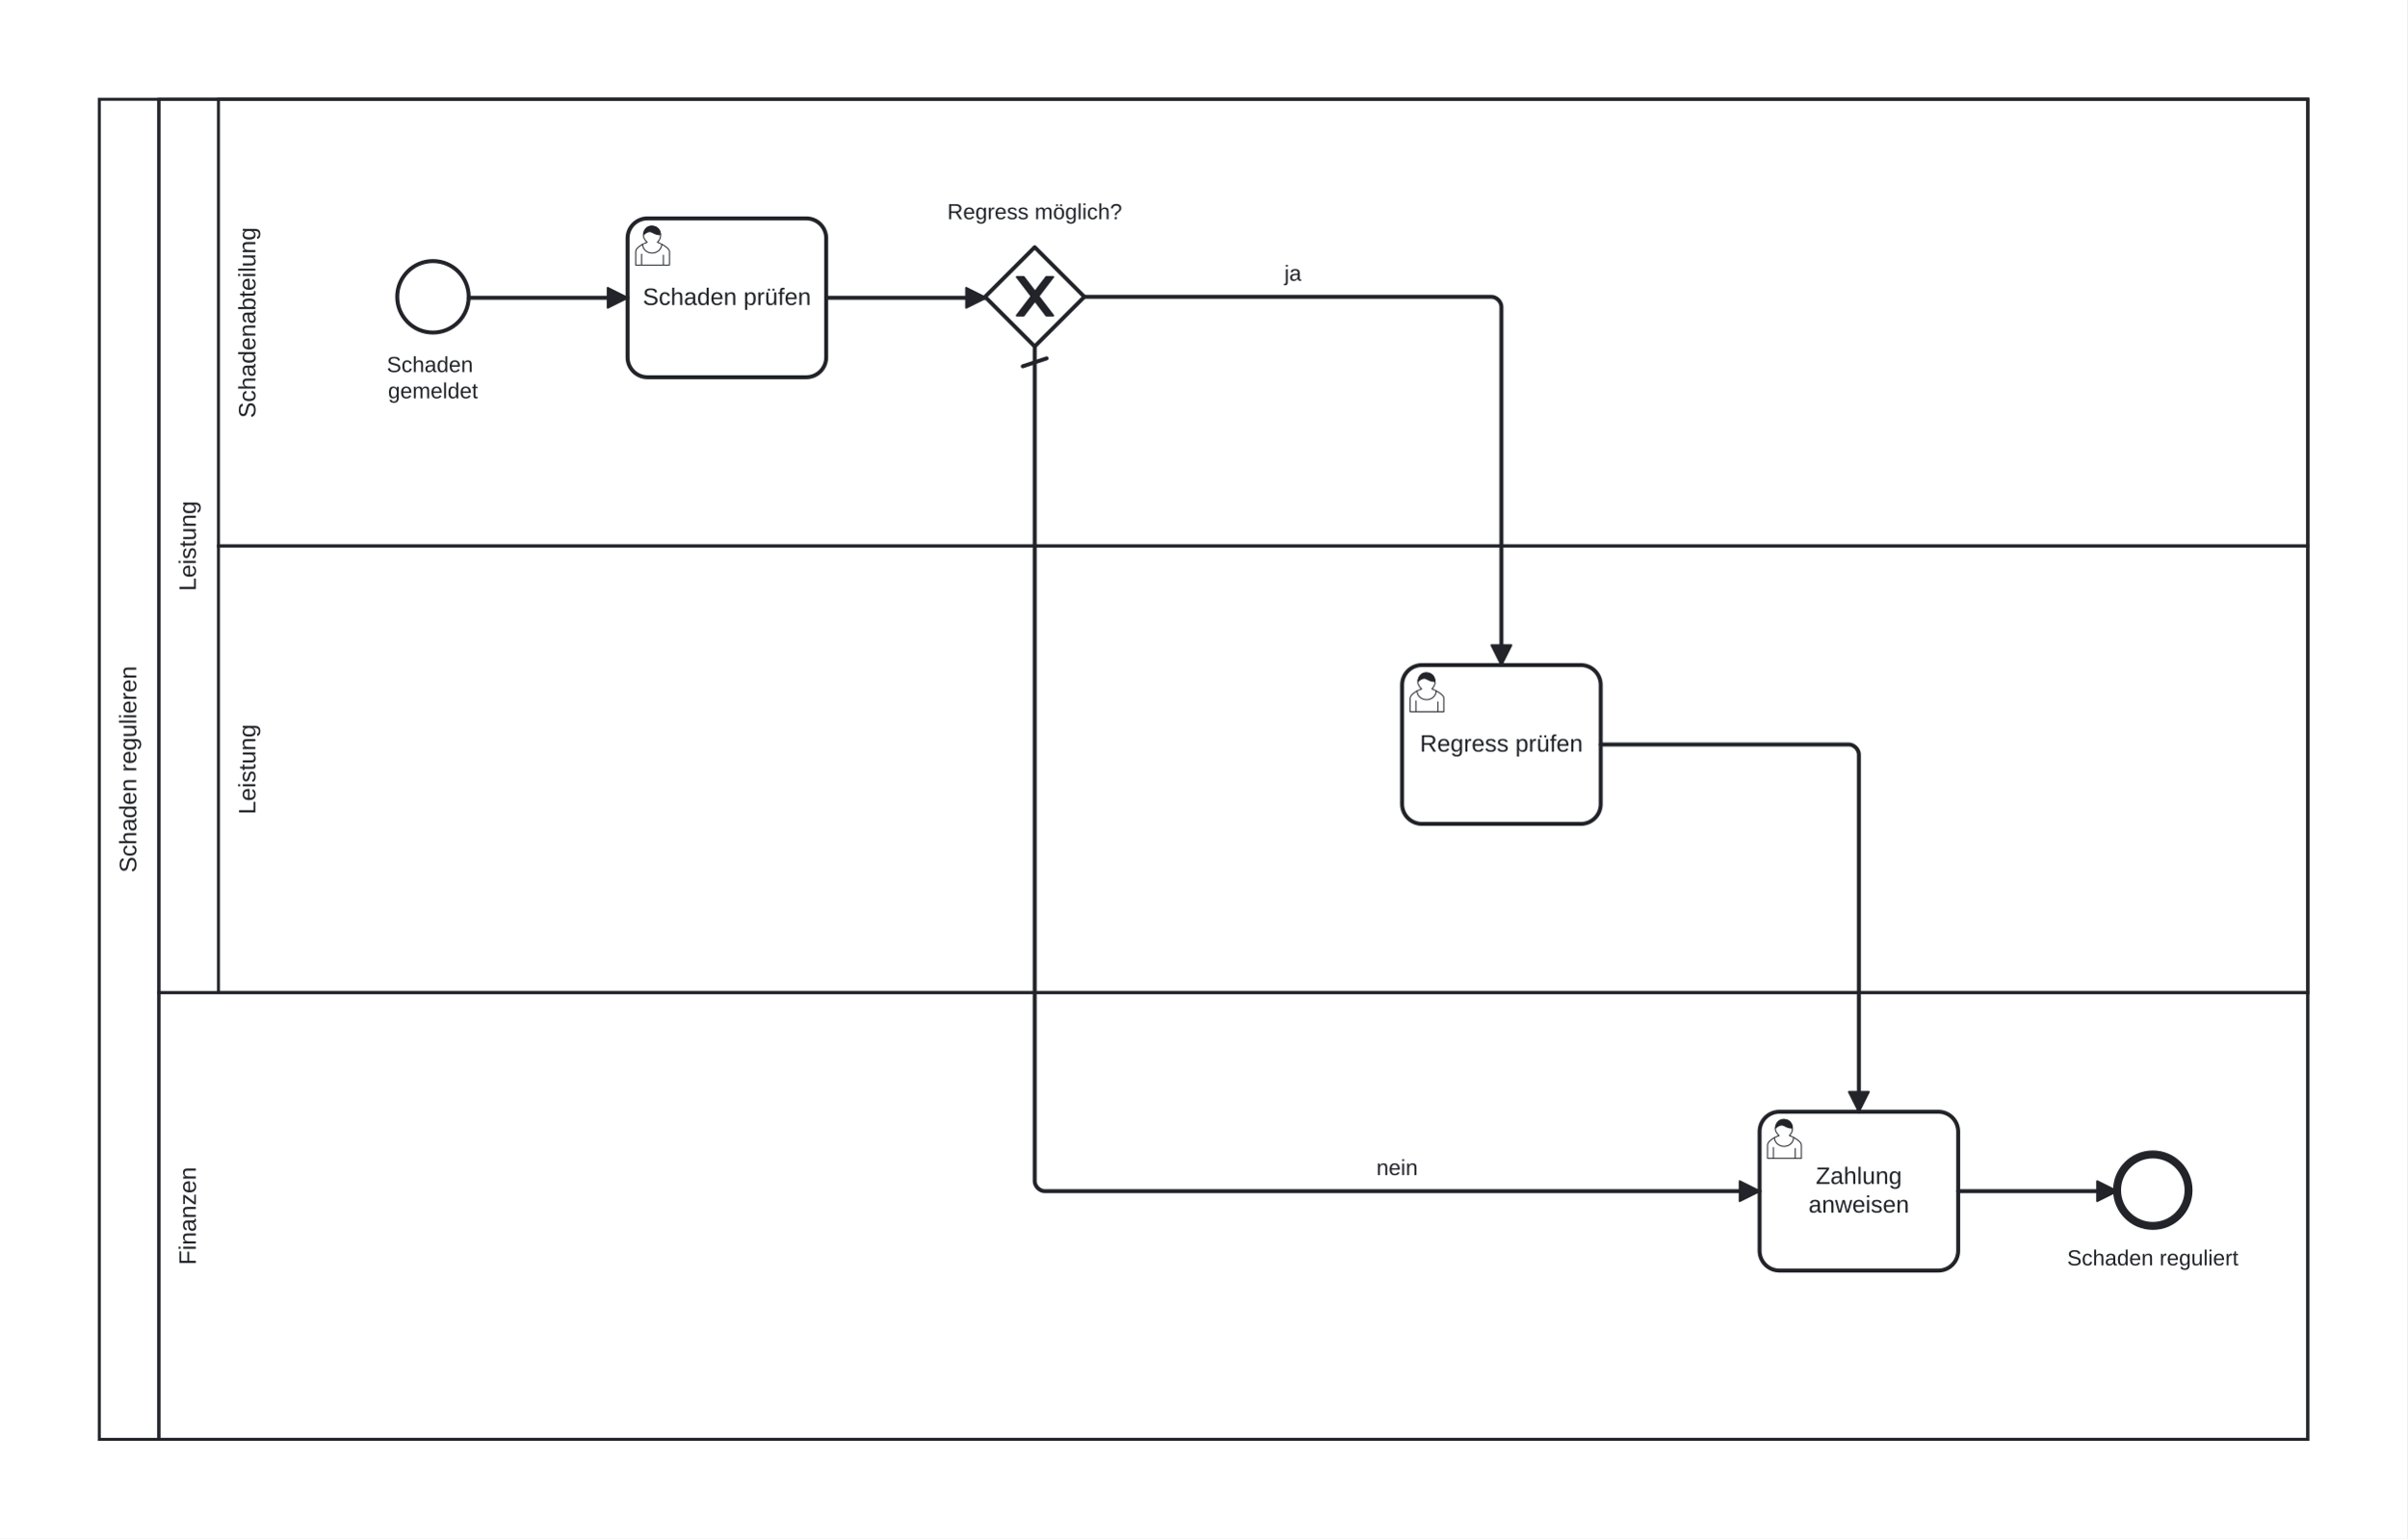
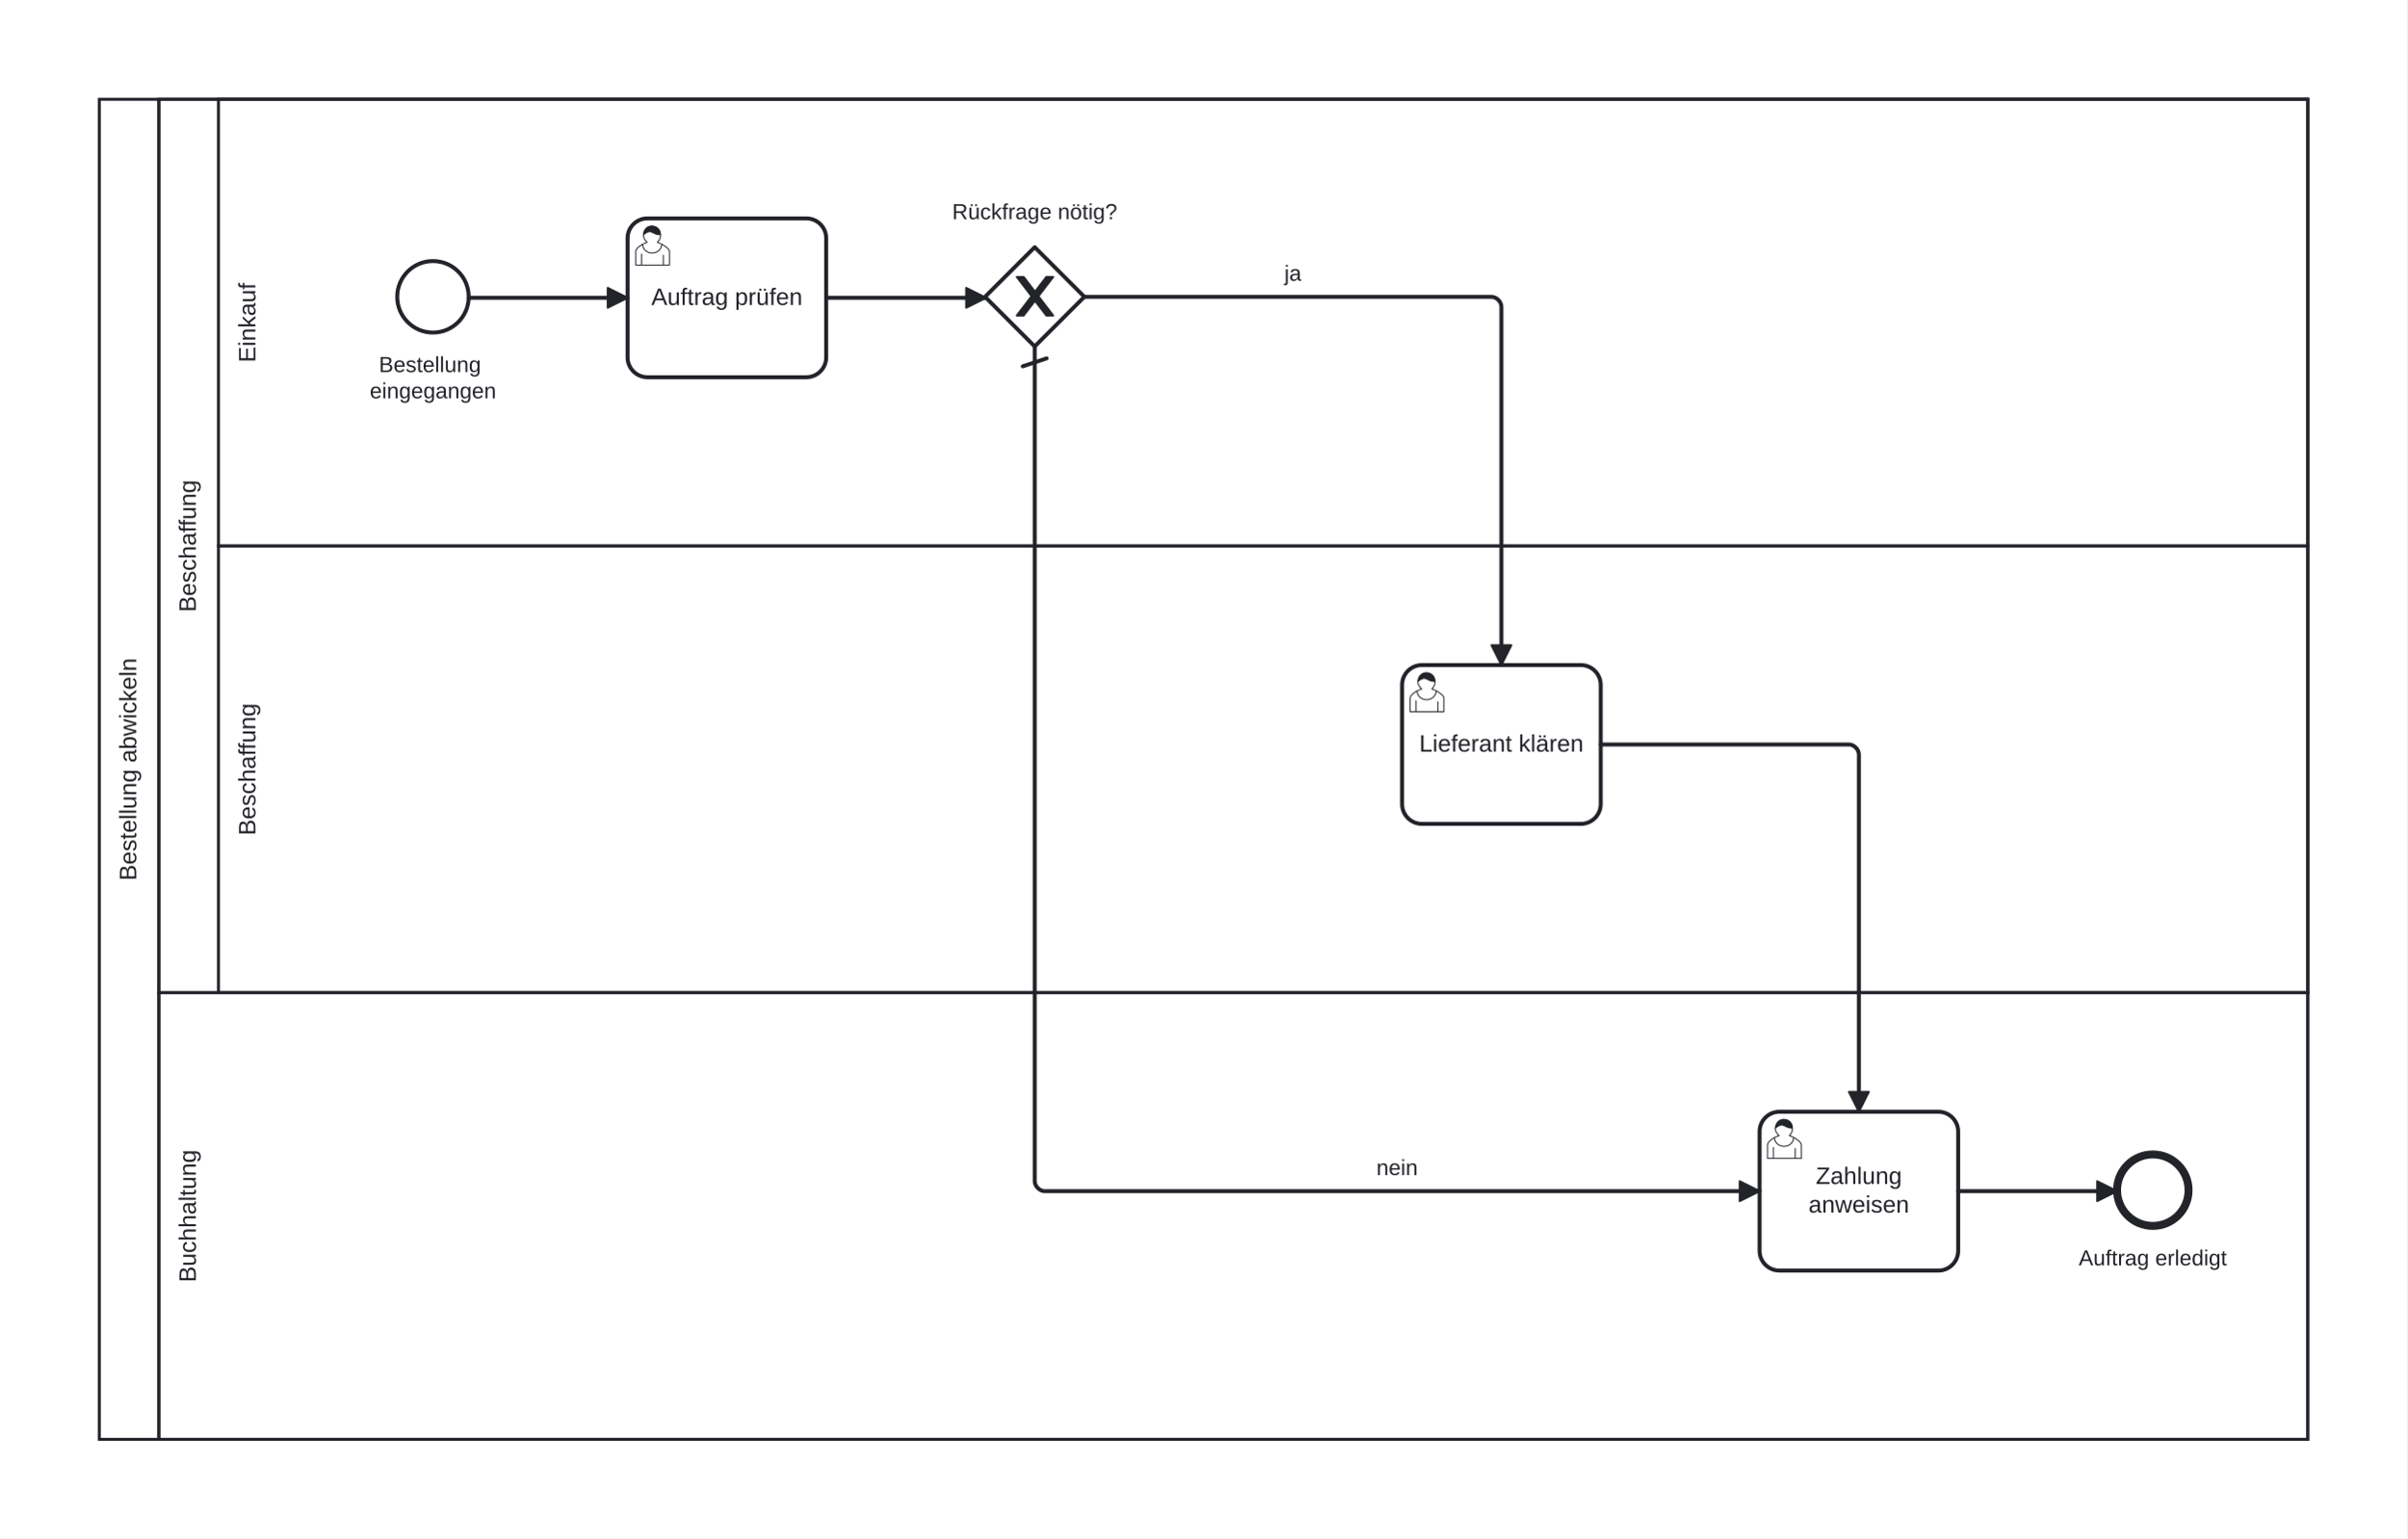
<svg xmlns="http://www.w3.org/2000/svg" width="1212" height="775" viewBox="0 0 1212 775" font-family="Arial, sans-serif">
  <defs>
    <marker id="seq-end" viewBox="0 0 20 20" refX="11" refY="10" markerWidth="10" markerHeight="10" orient="auto">
      <path d="M 1 5 L 11 10 L 1 15 Z" fill="#22242a" stroke="#22242a" stroke-width="1" stroke-linecap="round" stroke-linejoin="round" />
    </marker>
    <marker id="seq-default-src" viewBox="0 0 20 20" refX="0" refY="10" markerWidth="10" markerHeight="10" orient="auto">
      <path d="M 6 4 L 10 16" fill="none" stroke="#22242a" stroke-width="2" stroke-linecap="round" />
    </marker>
    <marker id="seq-conditional-src" viewBox="0 0 20 20" refX="-1" refY="10" markerWidth="10" markerHeight="10" orient="auto">
      <path d="M 0 10 L 8 6 L 16 10 L 8 14 Z" fill="#ffffff" stroke="#22242a" stroke-width="2" stroke-linejoin="round" />
    </marker>
    <marker id="msg-start" viewBox="0 0 20 20" refX="6" refY="6" markerWidth="20" markerHeight="20" orient="auto">
      <circle cx="6" cy="6" r="3.5" fill="#ffffff" stroke="#22242a" stroke-width="1" stroke-dasharray="10000, 1" />
    </marker>
    <marker id="msg-end" viewBox="0 0 20 20" refX="8.5" refY="5" markerWidth="20" markerHeight="20" orient="auto">
      <path d="m 1 5 l 0 -3 l 7 3 l -7 3 z" fill="#ffffff" stroke="#22242a" stroke-width="1" stroke-linecap="round" stroke-linejoin="round" stroke-dasharray="10000, 1" />
    </marker>
    <marker id="assoc-end" viewBox="0 0 20 20" refX="11" refY="10" markerWidth="10" markerHeight="10" orient="auto">
      <path d="M 1 5 L 11 10 L 1 15" fill="none" stroke="#22242a" stroke-width="1.5" stroke-linecap="round" stroke-linejoin="round" stroke-dasharray="10000, 1" />
    </marker>
  </defs>
  <rect width="1212" height="775" fill="#ffffff" />
  <rect x="50" y="50" width="1112" height="675" fill="#ffffff" fill-opacity="0.95" stroke="#22242a" stroke-width="1.5" />
  <path d="M 80 50 L 80 725" stroke="#22242a" stroke-width="1.5" fill="none" />
-   <text x="68.6" y="387.5" text-anchor="middle" font-size="12" fill="#22242a" transform="rotate(-90,68.6,387.5)">Schaden regulieren</text>
+   <text x="68.6" y="387.5" text-anchor="middle" font-size="12" fill="#22242a" transform="rotate(-90,68.6,387.5)">Bestellung abwickeln</text>
  <rect x="80" y="50" width="1082" height="450" fill="#ffffff" fill-opacity="0.25" stroke="#22242a" stroke-width="1.5" />
-   <text x="98.6" y="275" text-anchor="middle" font-size="12" fill="#22242a" transform="rotate(-90,98.6,275)">Leistung</text>
+   <text x="98.6" y="275" text-anchor="middle" font-size="12" fill="#22242a" transform="rotate(-90,98.6,275)">Beschaffung</text>
  <rect x="110" y="50" width="1052" height="225" fill="#ffffff" fill-opacity="0.25" stroke="#22242a" stroke-width="1.5" />
-   <text x="128.6" y="162.5" text-anchor="middle" font-size="12" fill="#22242a" transform="rotate(-90,128.6,162.5)">Schadenabteilung</text>
+   <text x="128.6" y="162.5" text-anchor="middle" font-size="12" fill="#22242a" transform="rotate(-90,128.6,162.5)">Einkauf</text>
  <rect x="110" y="275" width="1052" height="225" fill="#ffffff" fill-opacity="0.25" stroke="#22242a" stroke-width="1.5" />
-   <text x="128.6" y="387.5" text-anchor="middle" font-size="12" fill="#22242a" transform="rotate(-90,128.6,387.5)">Leistung</text>
+   <text x="128.6" y="387.5" text-anchor="middle" font-size="12" fill="#22242a" transform="rotate(-90,128.6,387.5)">Beschaffung</text>
  <rect x="80" y="500" width="1082" height="225" fill="#ffffff" fill-opacity="0.25" stroke="#22242a" stroke-width="1.5" />
-   <text x="98.6" y="612.5" text-anchor="middle" font-size="12" fill="#22242a" transform="rotate(-90,98.6,612.5)">Finanzen</text>
+   <text x="98.6" y="612.5" text-anchor="middle" font-size="12" fill="#22242a" transform="rotate(-90,98.6,612.5)">Buchhaltung</text>
  <g data-element-id="start">
    <circle cx="218" cy="149.5" r="18" fill="#ffffff" fill-opacity="0.95" stroke="#22242a" stroke-width="2" />
    <text text-anchor="middle" font-size="11" fill="#22242a">
-       <tspan x="218" y="187.4">Schaden</tspan>
-       <tspan x="218" y="200.6">gemeldet</tspan>
+       <tspan x="218" y="187.4">Bestellung</tspan>
+       <tspan x="218" y="200.6">eingegangen</tspan>
    </text>
  </g>
  <g data-element-id="pruefen">
    <rect x="316" y="110" width="100" height="80" rx="10" ry="10" fill="#ffffff" fill-opacity="0.95" stroke="#22242a" stroke-width="2" />
-     <text x="366" y="153.6" text-anchor="middle" font-size="12" fill="#22242a">Schaden prüfen</text>
+     <text x="366" y="153.6" text-anchor="middle" font-size="12" fill="#22242a">Auftrag prüfen</text>
    <g transform="translate(316,110)">
      <path d="m 15,12 c 0.909,-0.845 1.594,-2.049 1.594,-3.385 0,-2.554 -1.805,-4.622 -4.357,-4.622 -2.552,0 -4.288,2.068 -4.288,4.622 0,1.348 0.974,2.562 1.896,3.405 -0.529,0.187 -5.669,2.097 -5.794,4.756 v 6.718 h 17 v -6.718 c 0,-2.298 -5.528,-4.595 -6.051,-4.776 zm -8,6 l 0,5.5 m 11,0 l 0,-5" fill="#ffffff" stroke="#22242a" stroke-width="0.5" stroke-linecap="round" stroke-linejoin="round" />
      <path d="m 15,12 m 2.162,1.009 c 0,2.447 -2.158,4.431 -4.821,4.431 -2.665,0 -4.822,-1.981 -4.822,-4.431 " fill="#ffffff" stroke="#22242a" stroke-width="0.5" stroke-linecap="round" stroke-linejoin="round" />
      <path d="m 15,12 m -6.9,-3.80 c 0,0 2.251,-2.358 4.274,-1.177 2.024,1.181 4.221,1.537 4.124,0.965 -0.098,-0.57 -0.117,-3.791 -4.191,-4.136 -3.575,0.001 -4.208,3.367 -4.207,4.348 z" fill="#22242a" stroke="#22242a" stroke-width="0.5" stroke-linecap="round" stroke-linejoin="round" />
    </g>
  </g>
  <g data-element-id="gw">
    <polygon points="521,124.5 546,149.5 521,174.5 496,149.5" fill="#ffffff" fill-opacity="0.95" stroke="#22242a" stroke-width="2" stroke-linejoin="round" />
    <g transform="translate(496,124.5)">
      <path d="m 16,15 7.429,9.714 -7.429,9.714 3.429,0 5.714,-7.464 5.714,7.464 3.429,0 -7.429,-9.714 7.429,-9.714 -3.429,0 -5.714,7.464 -5.714,-7.464 -3.429,0 z" fill="#22242a" stroke="#22242a" stroke-width="1" stroke-linecap="round" stroke-linejoin="round" />
    </g>
    <text text-anchor="middle" font-size="11" fill="#22242a">
-       <tspan x="521" y="110.4">Regress möglich?</tspan>
+       <tspan x="521" y="110.4">Rückfrage nötig?</tspan>
    </text>
  </g>
-   <g data-element-id="regr">
+   <g data-element-id="rueck">
    <rect x="706" y="335" width="100" height="80" rx="10" ry="10" fill="#ffffff" fill-opacity="0.95" stroke="#22242a" stroke-width="2" />
-     <text x="756" y="378.6" text-anchor="middle" font-size="12" fill="#22242a">Regress prüfen</text>
+     <text x="756" y="378.6" text-anchor="middle" font-size="12" fill="#22242a">Lieferant klären</text>
    <g transform="translate(706,335)">
      <path d="m 15,12 c 0.909,-0.845 1.594,-2.049 1.594,-3.385 0,-2.554 -1.805,-4.622 -4.357,-4.622 -2.552,0 -4.288,2.068 -4.288,4.622 0,1.348 0.974,2.562 1.896,3.405 -0.529,0.187 -5.669,2.097 -5.794,4.756 v 6.718 h 17 v -6.718 c 0,-2.298 -5.528,-4.595 -6.051,-4.776 zm -8,6 l 0,5.5 m 11,0 l 0,-5" fill="#ffffff" stroke="#22242a" stroke-width="0.5" stroke-linecap="round" stroke-linejoin="round" />
      <path d="m 15,12 m 2.162,1.009 c 0,2.447 -2.158,4.431 -4.821,4.431 -2.665,0 -4.822,-1.981 -4.822,-4.431 " fill="#ffffff" stroke="#22242a" stroke-width="0.5" stroke-linecap="round" stroke-linejoin="round" />
      <path d="m 15,12 m -6.9,-3.80 c 0,0 2.251,-2.358 4.274,-1.177 2.024,1.181 4.221,1.537 4.124,0.965 -0.098,-0.57 -0.117,-3.791 -4.191,-4.136 -3.575,0.001 -4.208,3.367 -4.207,4.348 z" fill="#22242a" stroke="#22242a" stroke-width="0.5" stroke-linecap="round" stroke-linejoin="round" />
    </g>
  </g>
  <g data-element-id="zahlen">
    <rect x="886" y="560" width="100" height="80" rx="10" ry="10" fill="#ffffff" fill-opacity="0.95" stroke="#22242a" stroke-width="2" />
    <text x="936" y="596.4" text-anchor="middle" font-size="12" fill="#22242a">Zahlung</text>
    <text x="936" y="610.8" text-anchor="middle" font-size="12" fill="#22242a">anweisen</text>
    <g transform="translate(886,560)">
      <path d="m 15,12 c 0.909,-0.845 1.594,-2.049 1.594,-3.385 0,-2.554 -1.805,-4.622 -4.357,-4.622 -2.552,0 -4.288,2.068 -4.288,4.622 0,1.348 0.974,2.562 1.896,3.405 -0.529,0.187 -5.669,2.097 -5.794,4.756 v 6.718 h 17 v -6.718 c 0,-2.298 -5.528,-4.595 -6.051,-4.776 zm -8,6 l 0,5.5 m 11,0 l 0,-5" fill="#ffffff" stroke="#22242a" stroke-width="0.5" stroke-linecap="round" stroke-linejoin="round" />
      <path d="m 15,12 m 2.162,1.009 c 0,2.447 -2.158,4.431 -4.821,4.431 -2.665,0 -4.822,-1.981 -4.822,-4.431 " fill="#ffffff" stroke="#22242a" stroke-width="0.5" stroke-linecap="round" stroke-linejoin="round" />
      <path d="m 15,12 m -6.9,-3.80 c 0,0 2.251,-2.358 4.274,-1.177 2.024,1.181 4.221,1.537 4.124,0.965 -0.098,-0.57 -0.117,-3.791 -4.191,-4.136 -3.575,0.001 -4.208,3.367 -4.207,4.348 z" fill="#22242a" stroke="#22242a" stroke-width="0.5" stroke-linecap="round" stroke-linejoin="round" />
    </g>
  </g>
  <g data-element-id="end">
    <circle cx="1084" cy="599.5" r="18" fill="#ffffff" fill-opacity="0.95" stroke="#22242a" stroke-width="4" />
    <text text-anchor="middle" font-size="11" fill="#22242a">
-       <tspan x="1084" y="637.4">Schaden reguliert</tspan>
+       <tspan x="1084" y="637.4">Auftrag erledigt</tspan>
    </text>
  </g>
  <path data-element-id="flow_start_pruefen" data-waypoints="236,150 316,150" d="M 236 150 L 316 150" stroke="#22242a" stroke-width="2" fill="none" stroke-linecap="round" stroke-linejoin="round" marker-end="url(#seq-end)" />
  <path data-element-id="flow_pruefen_gw" data-waypoints="416,150 496.5,150" d="M 416 150 L 496.5 150" stroke="#22242a" stroke-width="2" fill="none" stroke-linecap="round" stroke-linejoin="round" marker-end="url(#seq-end)" />
-   <path data-element-id="flow_gw_regr" data-waypoints="546,149.5 756,149.5 756,335" d="M 546 149.5 L 751 149.5 C 753.5 149.5 756 152 756 154.5 L 756 335" stroke="#22242a" stroke-width="2" fill="none" stroke-linecap="round" stroke-linejoin="round" marker-end="url(#seq-end)" />
+   <path data-element-id="flow_gw_rueck" data-waypoints="546,149.5 756,149.5 756,335" d="M 546 149.5 L 751 149.5 C 753.5 149.5 756 152 756 154.5 L 756 335" stroke="#22242a" stroke-width="2" fill="none" stroke-linecap="round" stroke-linejoin="round" marker-end="url(#seq-end)" />
  <text text-anchor="middle" font-size="11" fill="#22242a">
    <tspan x="651" y="141.4">ja</tspan>
  </text>
  <path data-element-id="flow_gw_zahlen" data-waypoints="521,174.5 521,600 886,600" d="M 521 174.5 L 521 595 C 521 597.5 523.5 600 526 600 L 886 600" stroke="#22242a" stroke-width="2" fill="none" stroke-linecap="round" stroke-linejoin="round" marker-start="url(#seq-default-src)" marker-end="url(#seq-end)" />
  <text text-anchor="middle" font-size="11" fill="#22242a">
    <tspan x="703.5" y="591.9">nein</tspan>
  </text>
-   <path data-element-id="flow_regr_zahlen" data-waypoints="806,375 936,375 936,560" d="M 806 375 L 931 375 C 933.5 375 936 377.5 936 380 L 936 560" stroke="#22242a" stroke-width="2" fill="none" stroke-linecap="round" stroke-linejoin="round" marker-end="url(#seq-end)" />
+   <path data-element-id="flow_rueck_zahlen" data-waypoints="806,375 936,375 936,560" d="M 806 375 L 931 375 C 933.5 375 936 377.5 936 380 L 936 560" stroke="#22242a" stroke-width="2" fill="none" stroke-linecap="round" stroke-linejoin="round" marker-end="url(#seq-end)" />
  <path data-element-id="flow_zahlen_end" data-waypoints="986,600 1066,600" d="M 986 600 L 1066 600" stroke="#22242a" stroke-width="2" fill="none" stroke-linecap="round" stroke-linejoin="round" marker-end="url(#seq-end)" />
</svg>
